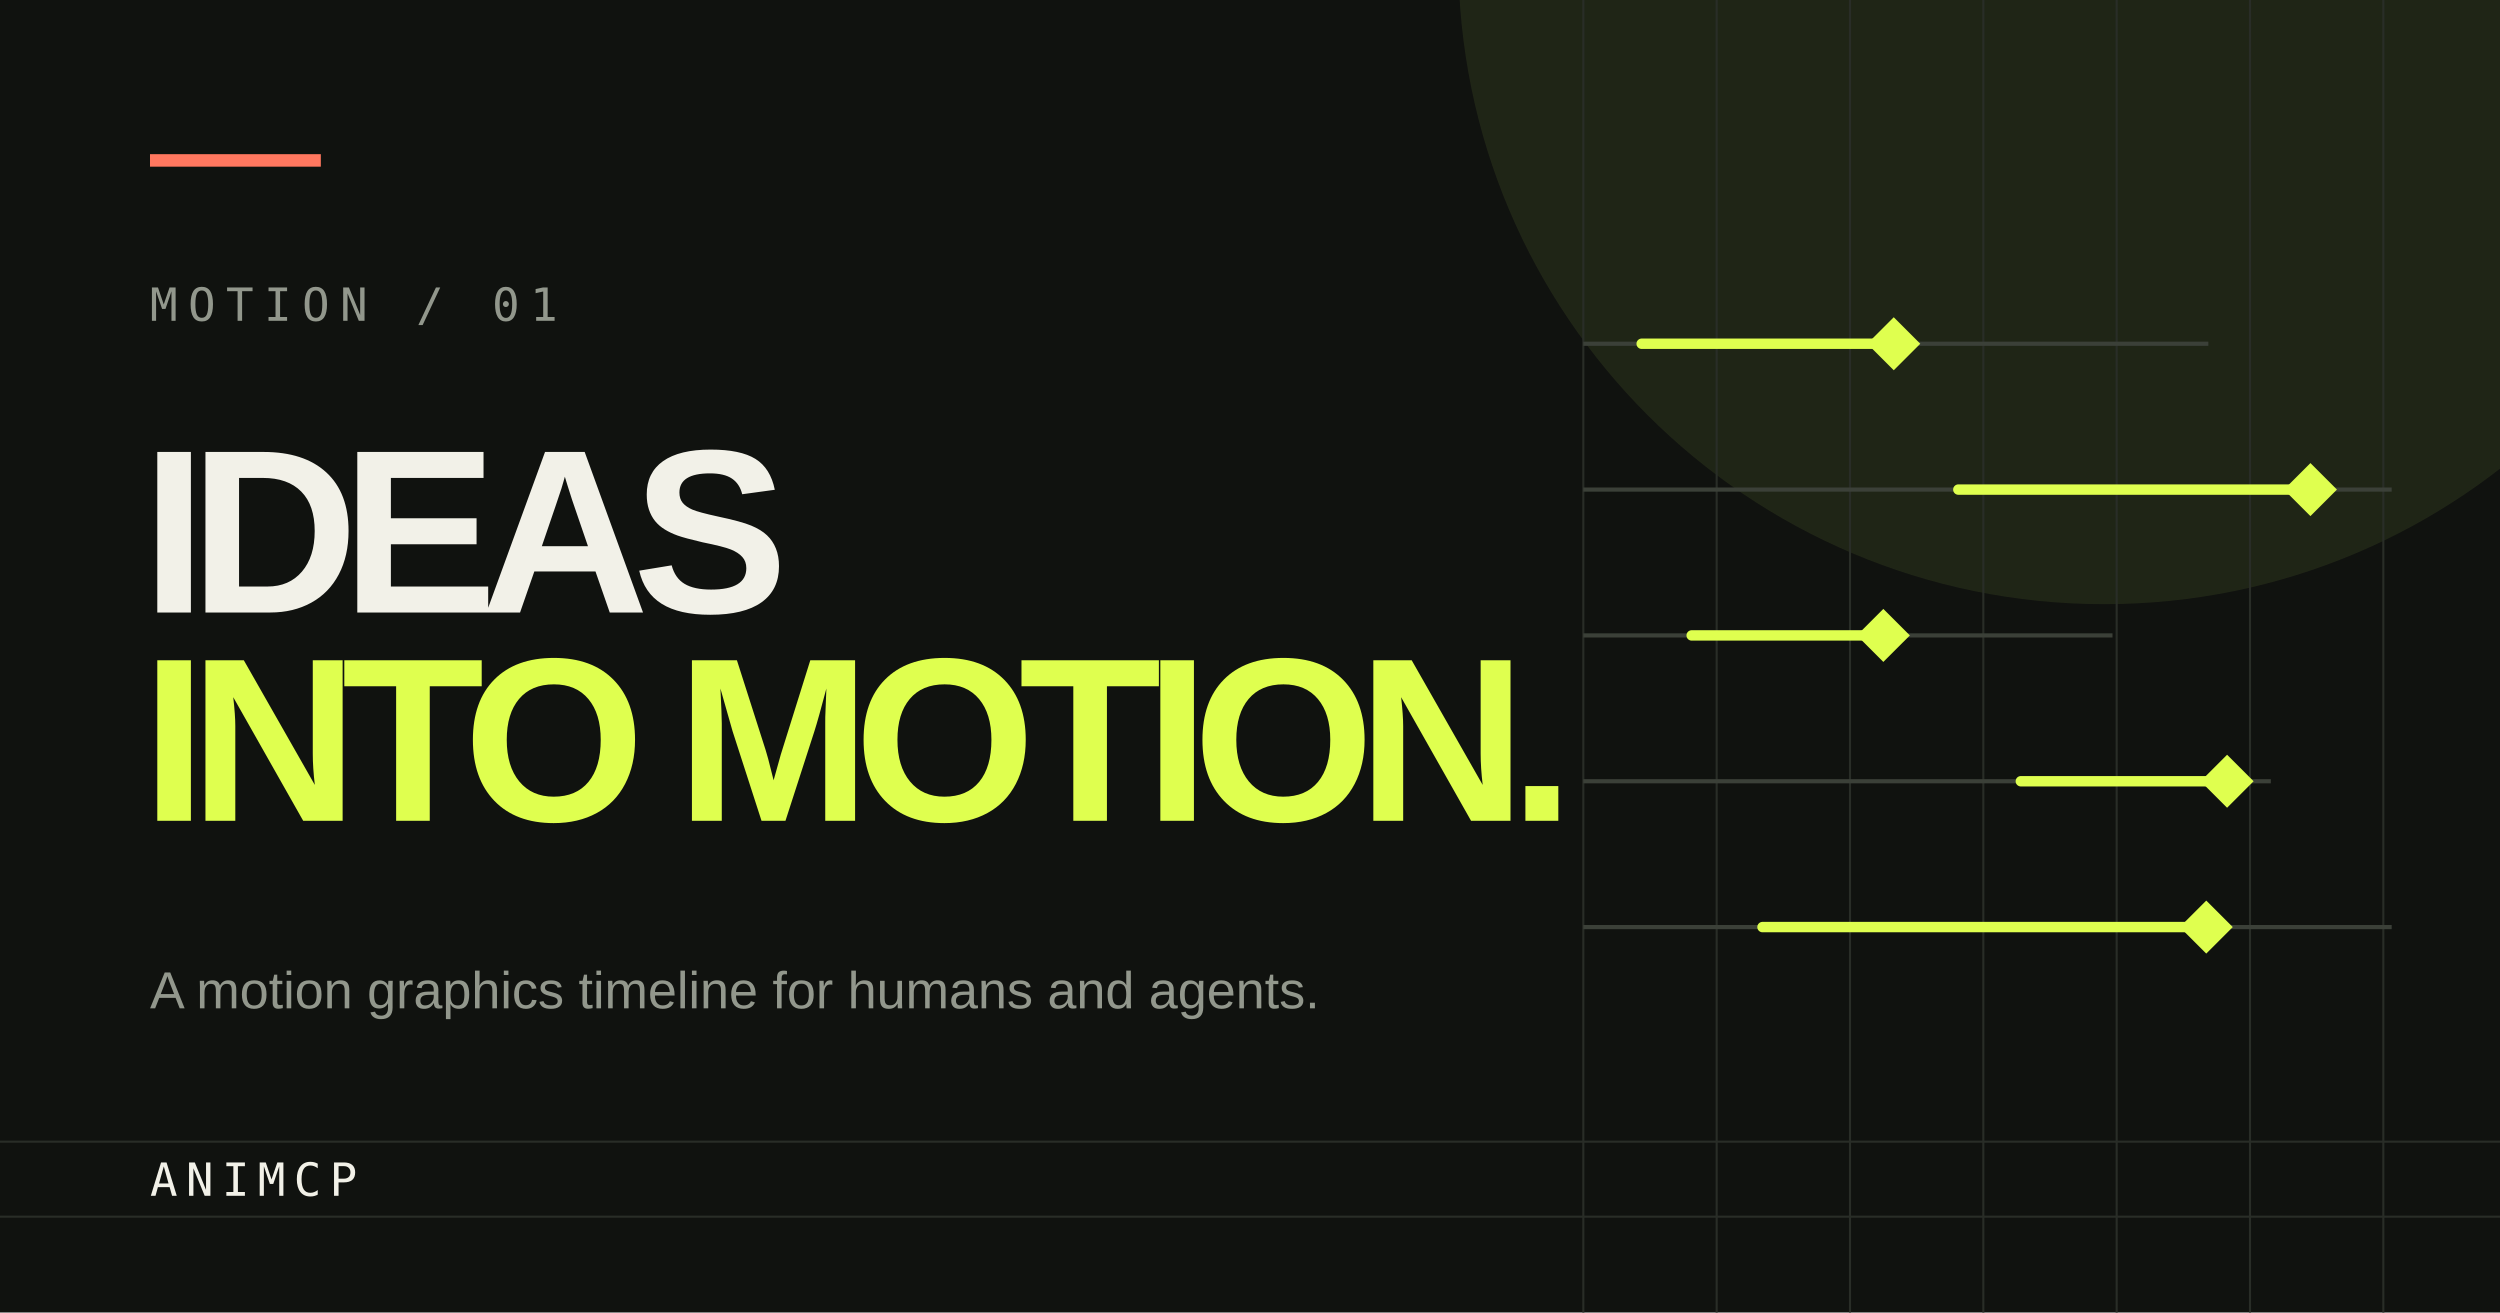
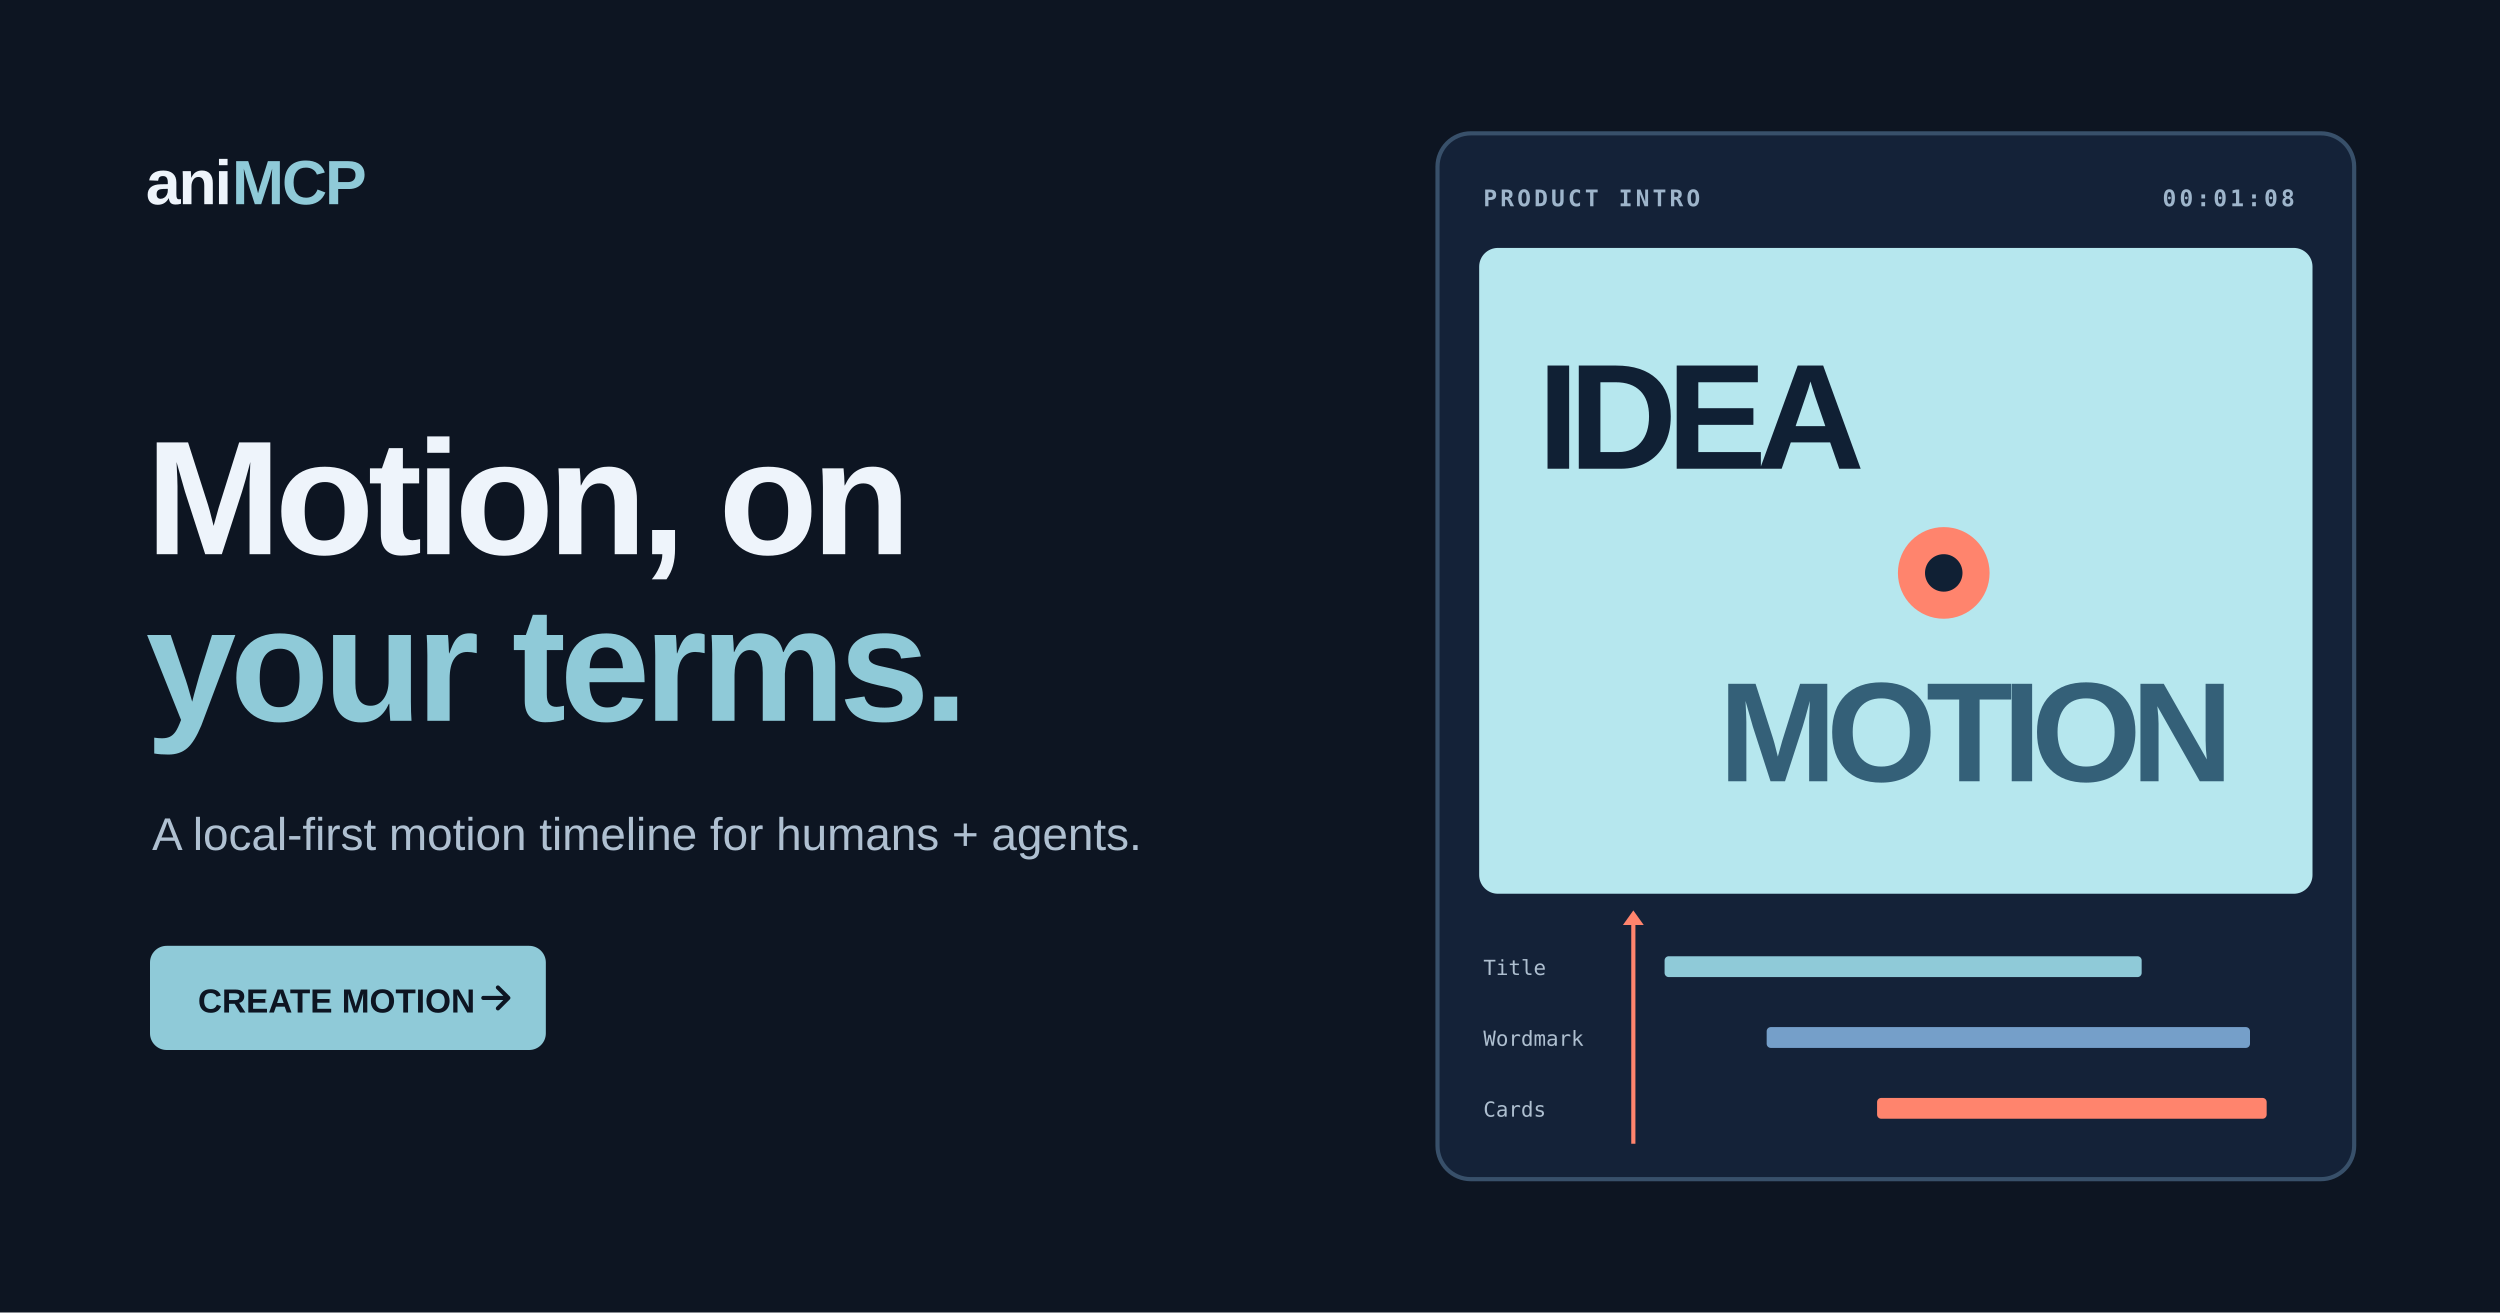
<svg xmlns="http://www.w3.org/2000/svg" width="1200" height="630" viewBox="0 0 1200 630" role="img" aria-labelledby="title desc">
-   <rect width="1200" height="630" fill="#10120f" />
-   <circle cx="1010" cy="-20" r="310" fill="#262d19" opacity=".72" />
-   <path d="M0 548H1200M0 584H1200M760 0v630M824 0v630M888 0v630M952 0v630M1016 0v630M1080 0v630M1144 0v630" stroke="#292d27" stroke-width="1" />
-   <path d="M760 165h300M760 235h388M760 305h254M760 375h330M760 445h388" stroke="#3b4038" stroke-width="2" />
-   <path d="M788 165h122M940 235h170M812 305h92M970 375h100M846 445h214" stroke="#dfff4f" stroke-width="5" stroke-linecap="round" />
-   <g fill="#dfff4f">
-     <rect x="900" y="156" width="18" height="18" transform="rotate(45 909 165)" />
-     <rect x="1100" y="226" width="18" height="18" transform="rotate(45 1109 235)" />
-     <rect x="895" y="296" width="18" height="18" transform="rotate(45 904 305)" />
-     <rect x="1060" y="366" width="18" height="18" transform="rotate(45 1069 375)" />
-     <rect x="1050" y="436" width="18" height="18" transform="rotate(45 1059 445)" />
+   <rect width="1200" height="630" fill="#0d1522" />
+   <g transform="translate(70 72)">
+     <text x="0" y="26" fill="#eef4fb" font-family="Arial, sans-serif" font-size="30" font-weight="700" letter-spacing="-1">ani<tspan fill="#8fcad8">MCP</tspan>
+     </text>
+     <text x="0" y="194" fill="#eef4fb" font-family="Arial, sans-serif" font-size="78" font-weight="700" letter-spacing="-3">Motion, on</text>
+     <text x="0" y="274" fill="#8fcad8" font-family="Arial, sans-serif" font-size="78" font-weight="700" letter-spacing="-3">your terms.</text>
+     <text x="3" y="336" fill="#afc0d1" font-family="Arial, sans-serif" font-size="22">A local-first motion timeline for humans + agents.</text>
+     <rect x="2" y="382" width="190" height="50" rx="8" fill="#8fcad8" />
+     <text x="25" y="414" fill="#0d1522" font-family="Arial, sans-serif" font-size="16" font-weight="700">CREATE MOTION</text>
+     <path d="M162 407h12m-5-5 5 5-5 5" fill="none" stroke="#0d1522" stroke-width="2" stroke-linecap="round" stroke-linejoin="round" />
  </g>
-   <rect x="72" y="74" width="82" height="6" fill="#ff775f" />
-   <text x="72" y="154" fill="#92978c" font-family="monospace" font-size="22" letter-spacing="5">MOTION / 01</text>
-   <text x="68" y="294" fill="#f2f1e8" font-family="Arial, sans-serif" font-size="112" font-weight="800" letter-spacing="-8">IDEAS</text>
-   <text x="68" y="394" fill="#dfff4f" font-family="Arial, sans-serif" font-size="112" font-weight="800" letter-spacing="-8">INTO MOTION.</text>
-   <text x="72" y="484" fill="#92978c" font-family="Arial, sans-serif" font-size="25">A motion graphics timeline for humans and agents.</text>
-   <text x="72" y="574" fill="#f2f1e8" font-family="monospace" font-size="22" letter-spacing="4">ANIMCP</text>
+   <g transform="translate(690 64)">
+     <rect width="440" height="502" rx="16" fill="#142238" stroke="#38506a" stroke-width="2" />
+     <text x="22" y="35" fill="#9eb5cb" font-family="monospace" font-size="11" font-weight="700" letter-spacing="1.5">PRODUCT INTRO</text>
+     <text x="348" y="35" fill="#9eb5cb" font-family="monospace" font-size="11" font-weight="700" letter-spacing="1.5">00:01:08</text>
+     <rect x="20" y="55" width="400" height="310" rx="9" fill="#b6e7ee" />
+     <text x="48" y="161" fill="#102034" font-family="Arial, sans-serif" font-size="72" font-weight="700" letter-spacing="-5">IDEA</text>
+     <text x="135" y="311" fill="#346078" font-family="Arial, sans-serif" font-size="68" font-weight="700" letter-spacing="-5">MOTION</text>
+     <circle cx="243" cy="211" r="22" fill="#ff846d" />
+     <circle cx="243" cy="211" r="9" fill="#102034" />
+     <g font-family="monospace" font-size="10" fill="#aebfd0">
+       <text x="22" y="404">Title</text>
+       <text x="22" y="438">Wordmark</text>
+       <text x="22" y="472">Cards</text>
+     </g>
+     <rect x="109" y="395" width="229" height="10" rx="2" fill="#8fcad8" />
+     <rect x="158" y="429" width="232" height="10" rx="2" fill="#759fc9" />
+     <rect x="211" y="463" width="187" height="10" rx="2" fill="#ff846d" />
+     <path d="M94 380v105" stroke="#ff846d" stroke-width="2" />
+     <path d="m89 380 5-7 5 7z" fill="#ff846d" />
+   </g>
</svg>
